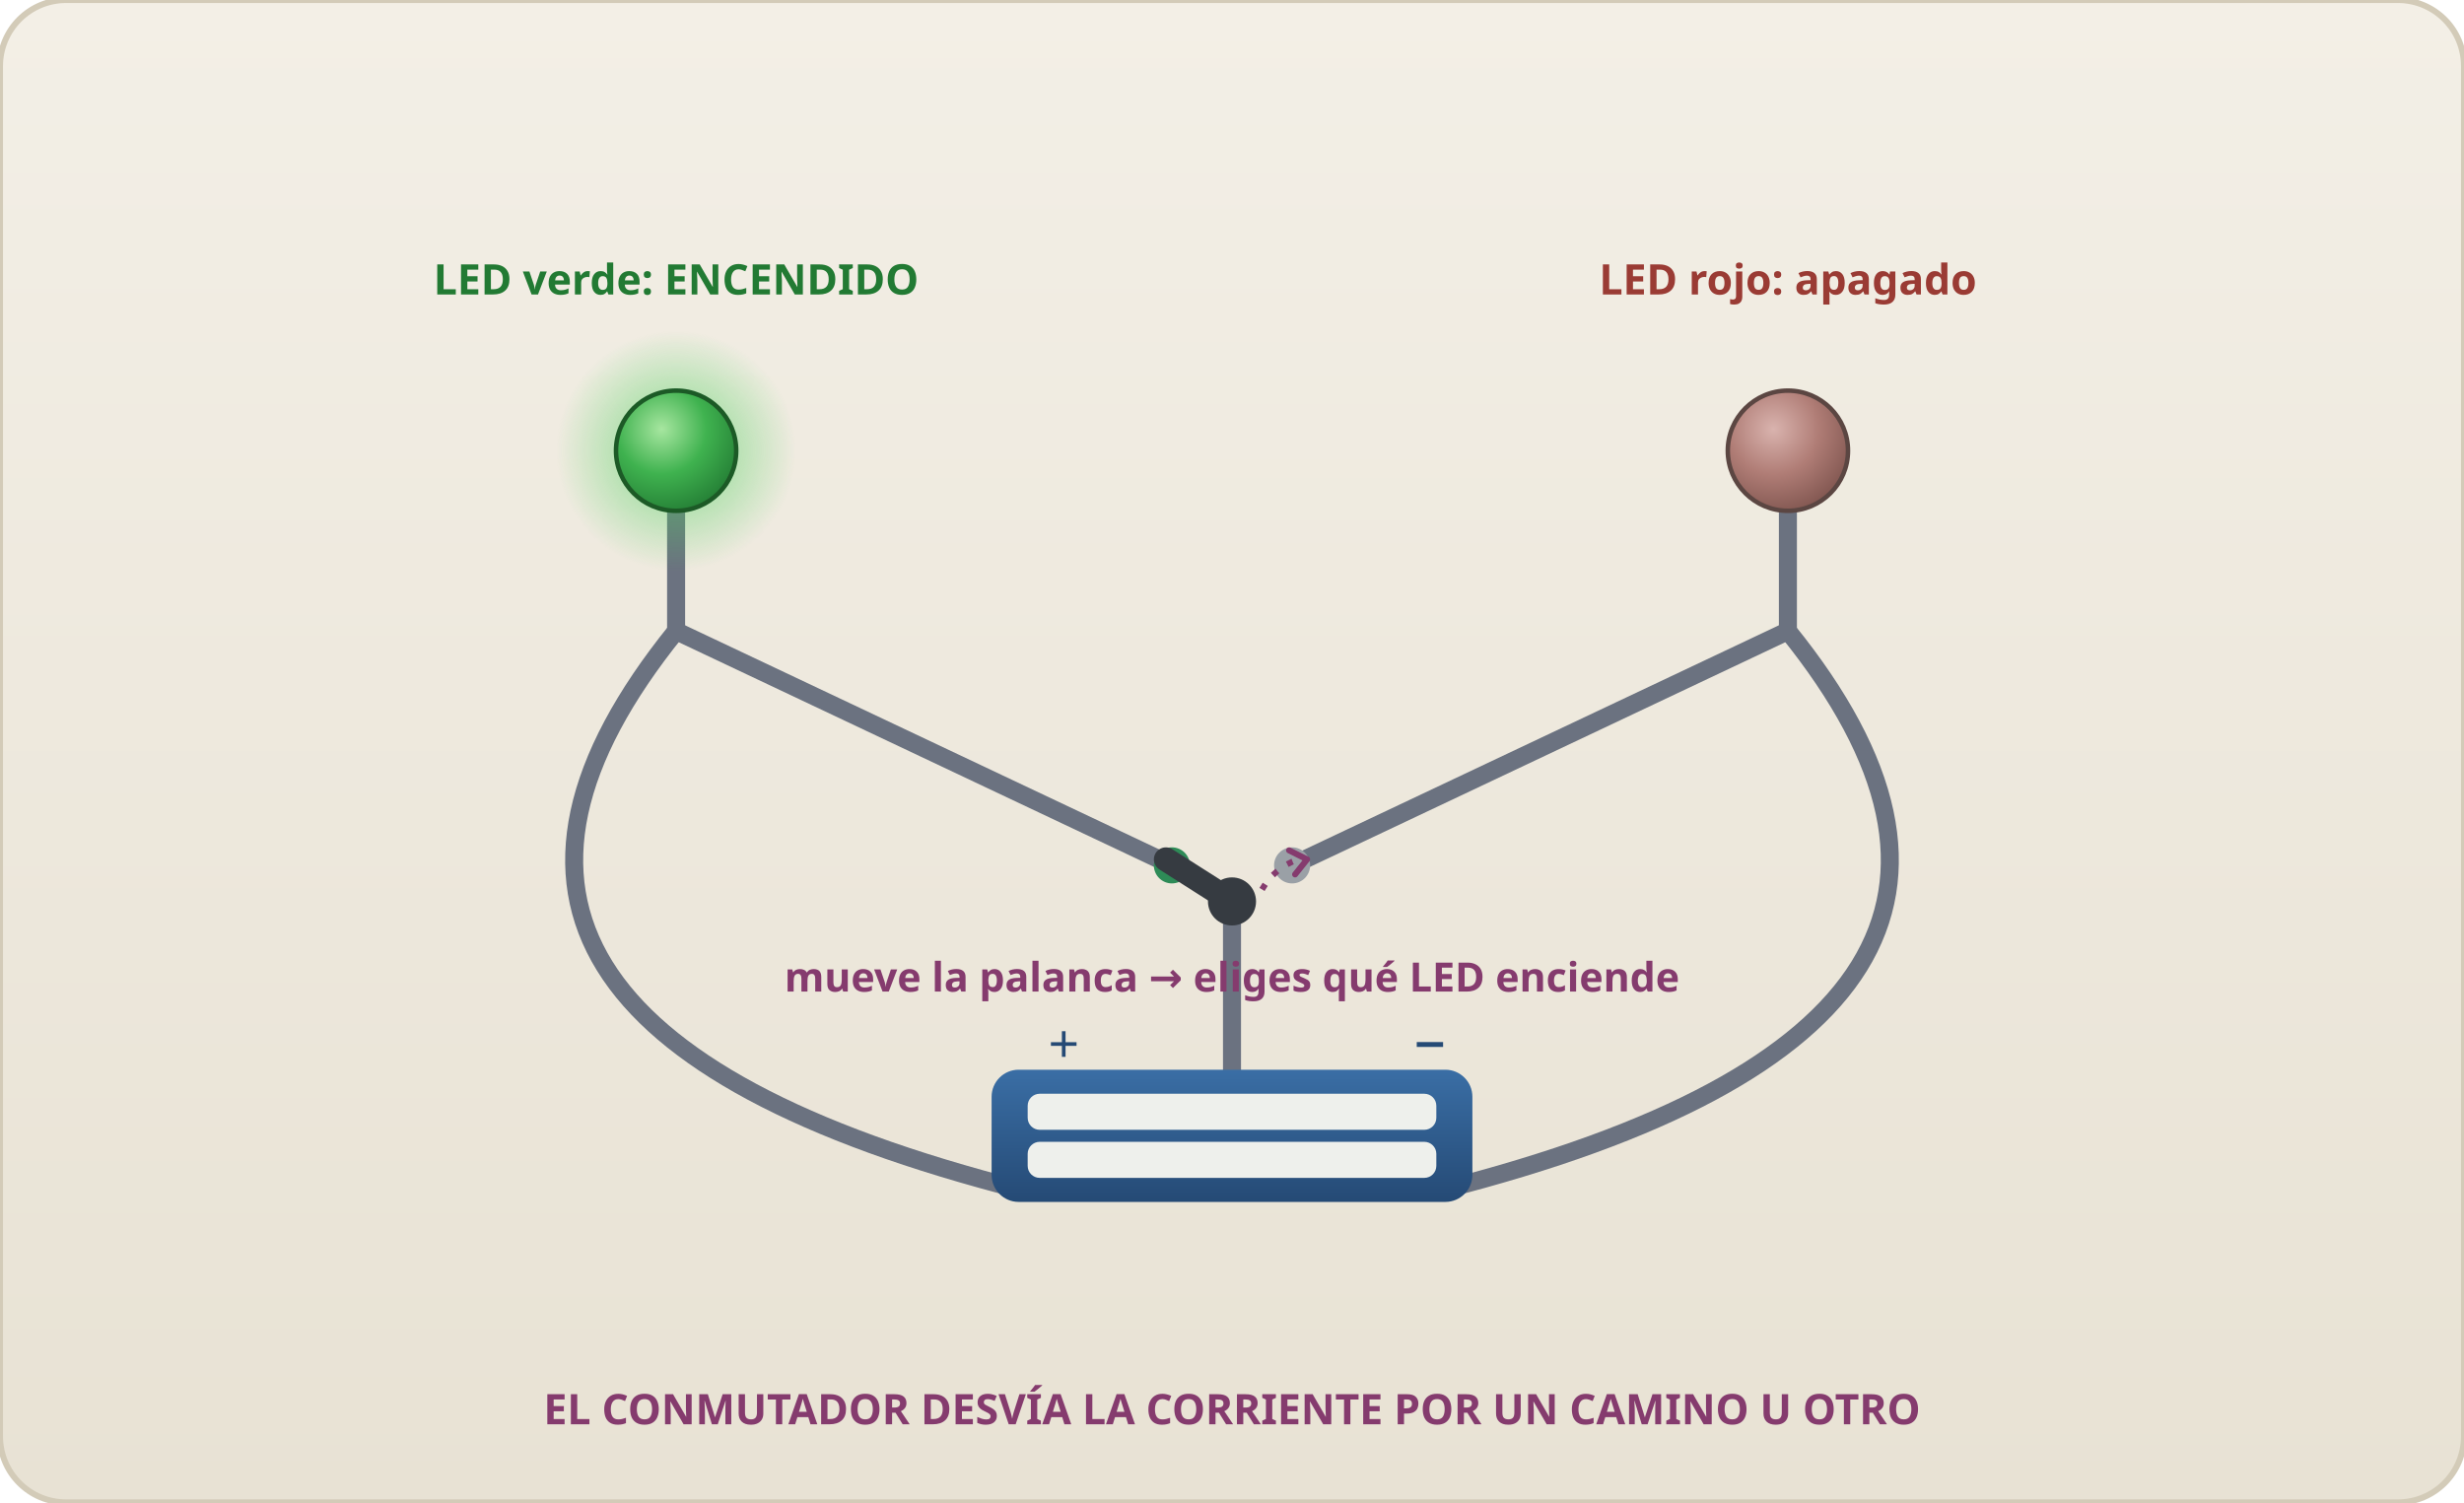
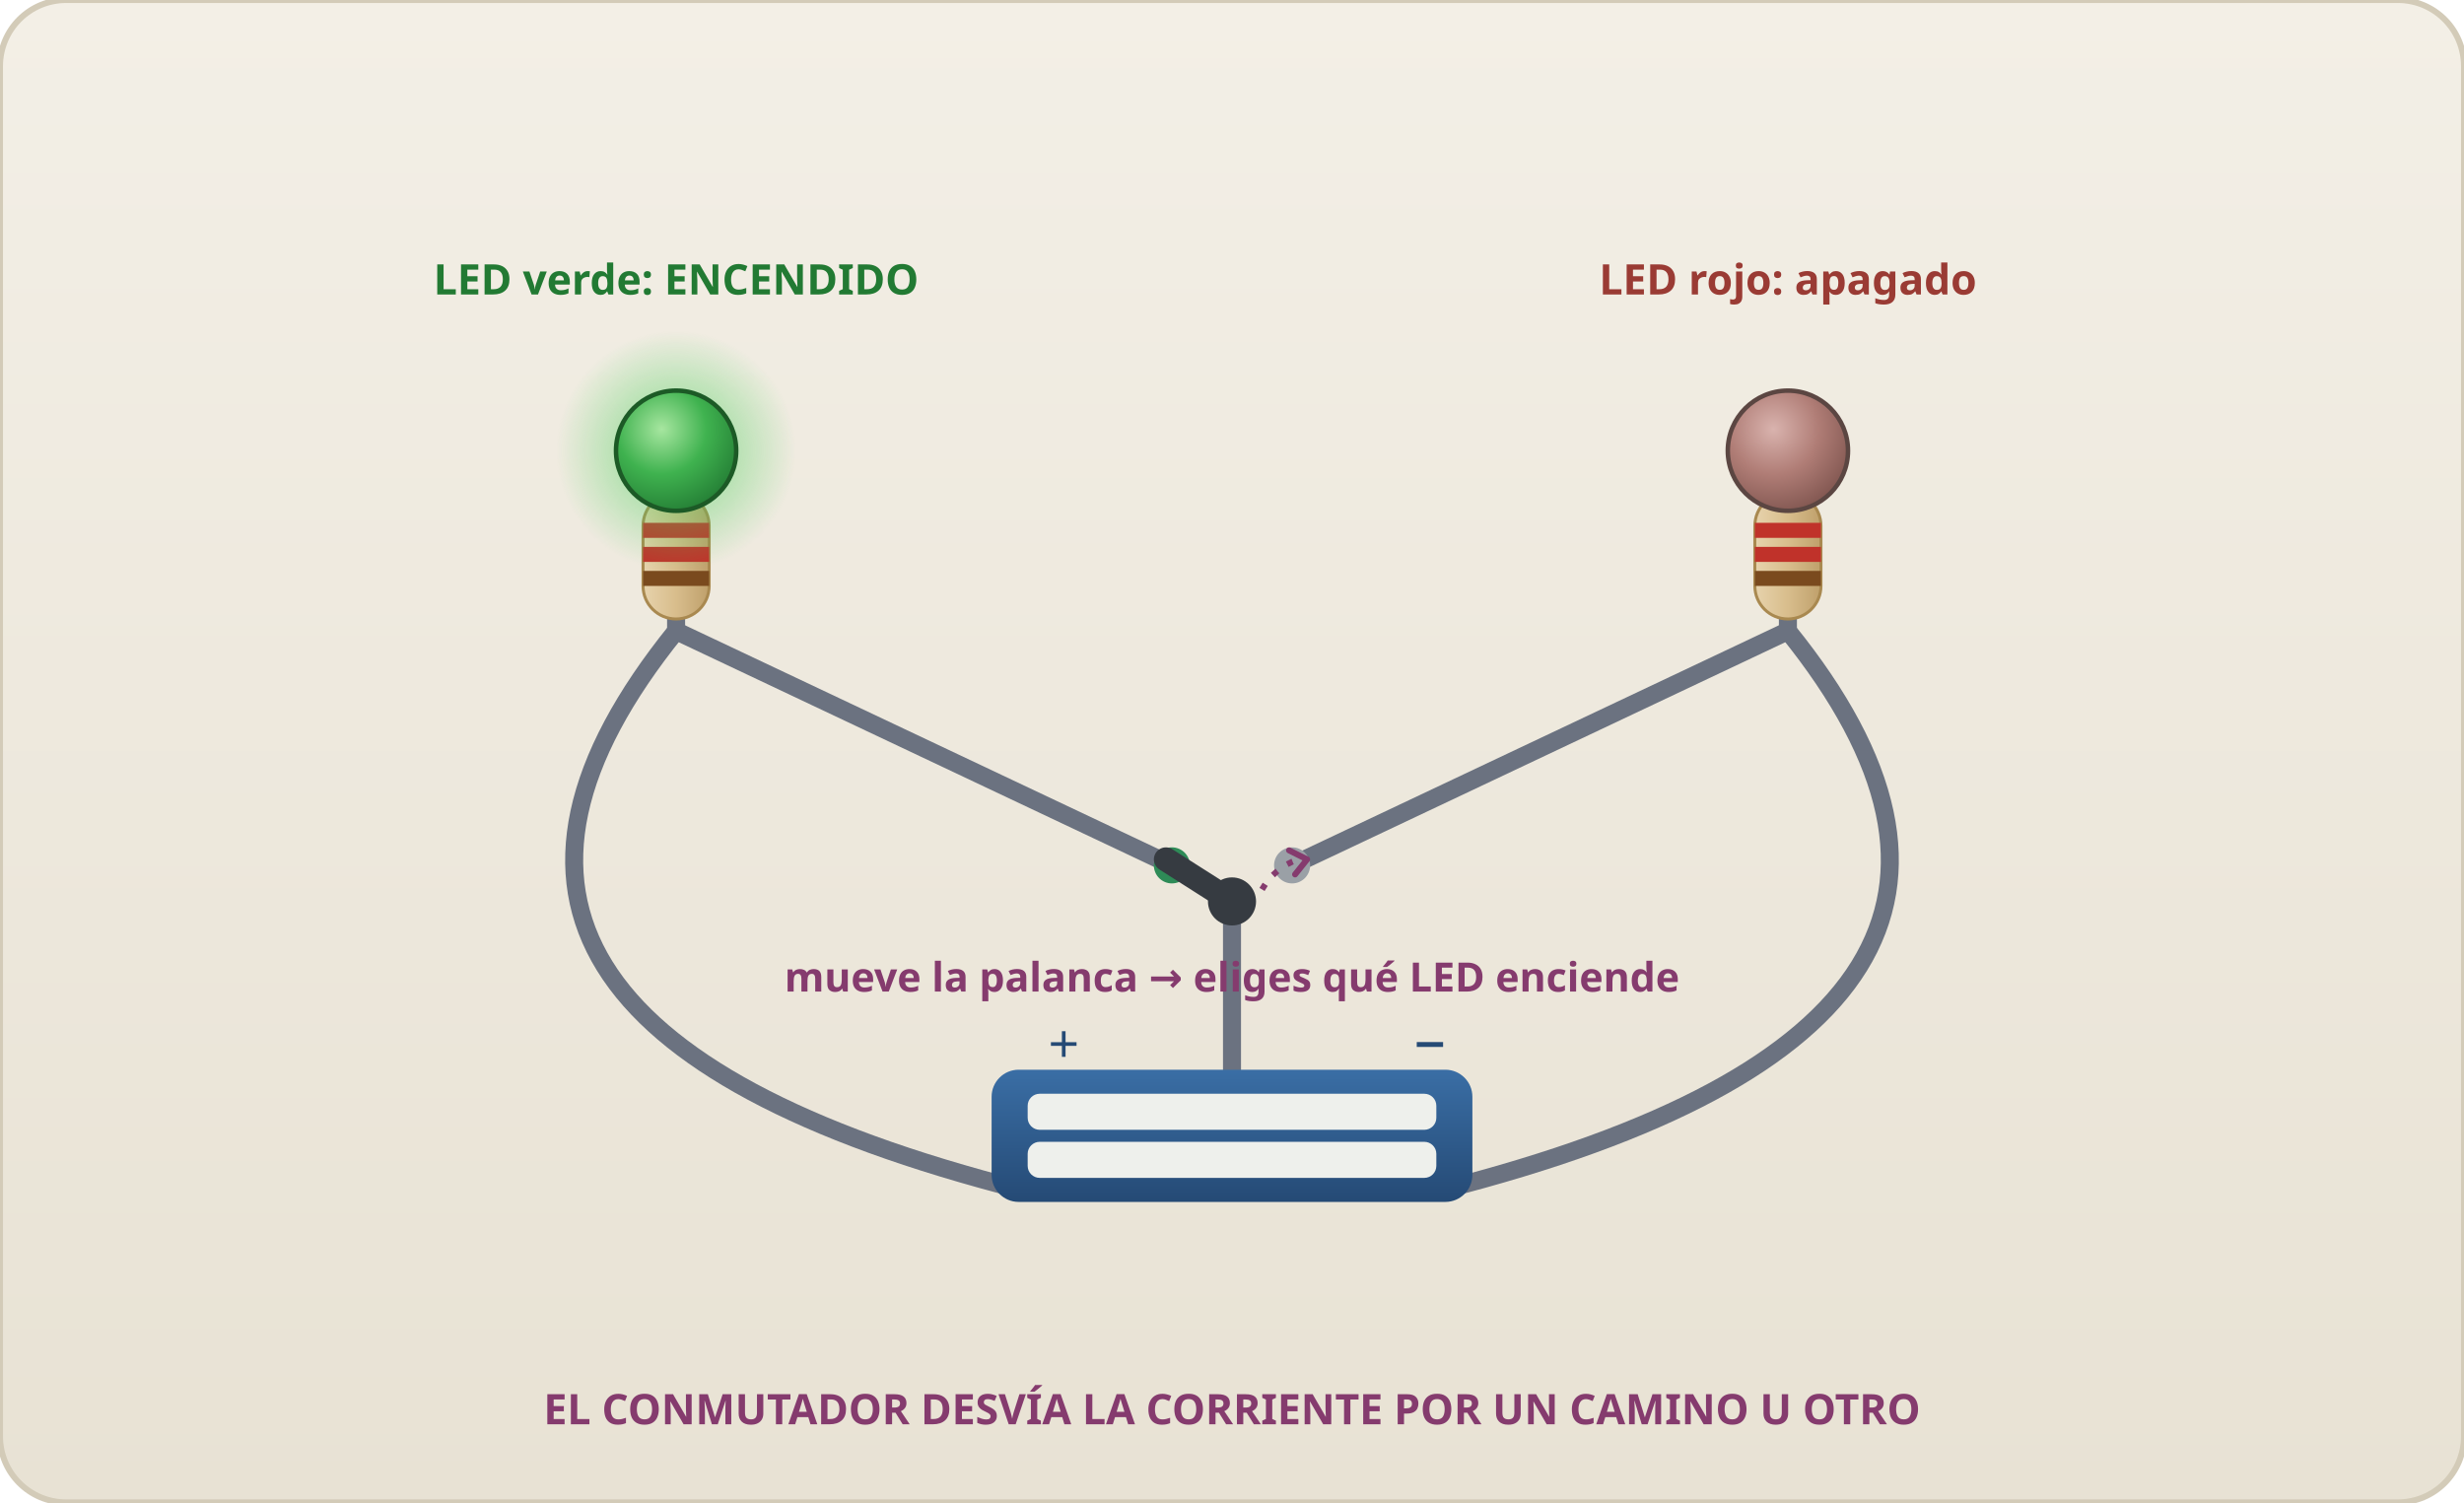
<svg xmlns="http://www.w3.org/2000/svg" viewBox="0 0 820 500" width="820" height="500" font-family="'Segoe UI',system-ui,sans-serif">
  <defs>
    <linearGradient id="panelSw" x1="0" y1="0" x2="0" y2="1">
      <stop offset="0" stop-color="#f3efe6" />
      <stop offset="1" stop-color="#e8e2d4" />
    </linearGradient>
    <radialGradient id="ledGreen" cx="0.38" cy="0.32" r="0.75">
      <stop offset="0" stop-color="#a7e6a0" />
      <stop offset="0.5" stop-color="#3fb24f" />
      <stop offset="1" stop-color="#227a33" />
    </radialGradient>
    <radialGradient id="ledRedOff" cx="0.38" cy="0.32" r="0.75">
      <stop offset="0" stop-color="#d9b3ae" />
      <stop offset="0.5" stop-color="#b07d76" />
      <stop offset="1" stop-color="#7d534d" />
    </radialGradient>
    <radialGradient id="glowGreen" cx="0.5" cy="0.5" r="0.5">
      <stop offset="0" stop-color="#4fd15f" stop-opacity="0.7" />
      <stop offset="1" stop-color="#4fd15f" stop-opacity="0" />
    </radialGradient>
    <linearGradient id="battSw" x1="0" y1="0" x2="0" y2="1">
      <stop offset="0" stop-color="#3a6ea5" />
      <stop offset="1" stop-color="#254a75" />
    </linearGradient>
+     <linearGradient id="resB14" x1="0" y1="0" x2="1" y2="0">
+       <stop offset="0" stop-color="#e7d3ad" />
+       <stop offset="0.5" stop-color="#d8bd8c" />
+       <stop offset="1" stop-color="#bfa06b" />
+     </linearGradient>
  </defs>
  <rect x="0" y="0" width="820" height="500" rx="22" fill="url(#panelSw)" />
  <rect x="0" y="0" width="820" height="500" rx="22" fill="none" stroke="#d3cbb8" stroke-width="2" />
  <text x="410" y="474" text-anchor="middle" font-size="14" font-weight="700" fill="#853B6E">EL CONMUTADOR DESVÍA LA CORRIENTE POR UN CAMINO U OTRO</text>
  <g stroke="#6b7280" stroke-width="6" fill="none" stroke-linecap="round">
    <path d="M225 150 V 210" />
    <path d="M595 150 V 210" />
    <path d="M225 210 L390 288" />
    <path d="M595 210 L430 288" />
    <path d="M410 300 V 356" />
    <path d="M225 210 Q 120 340, 340 396" />
    <path d="M595 210 Q 700 340, 480 396" />
  </g>
  <circle cx="390" cy="288" r="6" fill="#2e8b57" />
  <circle cx="430" cy="288" r="6" fill="#9aa0a6" />
  <circle cx="410" cy="300" r="8" fill="#363b41" />
  <line x1="410" y1="300" x2="388" y2="286" stroke="#363b41" stroke-width="8" stroke-linecap="round" />
  <path d="M420 296 A 22 22 0 0 1 432 286" fill="none" stroke="#853B6E" stroke-width="2" stroke-dasharray="2 4" />
  <path d="M429 283 L435 286 L431 291" fill="none" stroke="#853B6E" stroke-width="2" stroke-linecap="round" stroke-linejoin="round" />
+   <g stroke="#a98950">
+     <rect x="214" y="164" width="22" height="42" rx="11" fill="url(#resB14)" />
+     <rect x="214" y="174" width="22" height="5" fill="#c0322a" stroke="none" />
+     <rect x="214" y="182" width="22" height="5" fill="#c0322a" stroke="none" />
+     <rect x="214" y="190" width="22" height="5" fill="#7a4a1e" stroke="none" />
+     <rect x="584" y="164" width="22" height="42" rx="11" fill="url(#resB14)" />
+     <rect x="584" y="174" width="22" height="5" fill="#c0322a" stroke="none" />
+     <rect x="584" y="182" width="22" height="5" fill="#c0322a" stroke="none" />
+     <rect x="584" y="190" width="22" height="5" fill="#7a4a1e" stroke="none" />
+   </g>
  <circle cx="225" cy="150" r="40" fill="url(#glowGreen)" />
  <circle cx="225" cy="150" r="20" fill="url(#ledGreen)" stroke="#1c5a26" stroke-width="1.5" />
  <text x="225" y="98" text-anchor="middle" font-size="14" font-weight="700" fill="#227a33">LED verde: ENCENDIDO</text>
  <circle cx="595" cy="150" r="20" fill="url(#ledRedOff)" stroke="#5b4642" stroke-width="1.5" />
  <text x="595" y="98" text-anchor="middle" font-size="14" font-weight="700" fill="#9a3b34">LED rojo: apagado</text>
  <g>
    <rect x="330" y="356" width="160" height="44" rx="9" fill="url(#battSw)" />
    <rect x="342" y="364" width="136" height="12" rx="4" fill="#eef0ec" />
    <rect x="342" y="380" width="136" height="12" rx="4" fill="#eef0ec" />
    <text x="348" y="352" font-size="12" font-weight="700" fill="#254a75">＋</text>
    <text x="470" y="352" font-size="14" font-weight="700" fill="#254a75">−</text>
  </g>
  <text x="410" y="330" text-anchor="middle" font-size="13.5" font-weight="700" fill="#853B6E">mueve la palanca → eliges qué LED enciende</text>
</svg>
